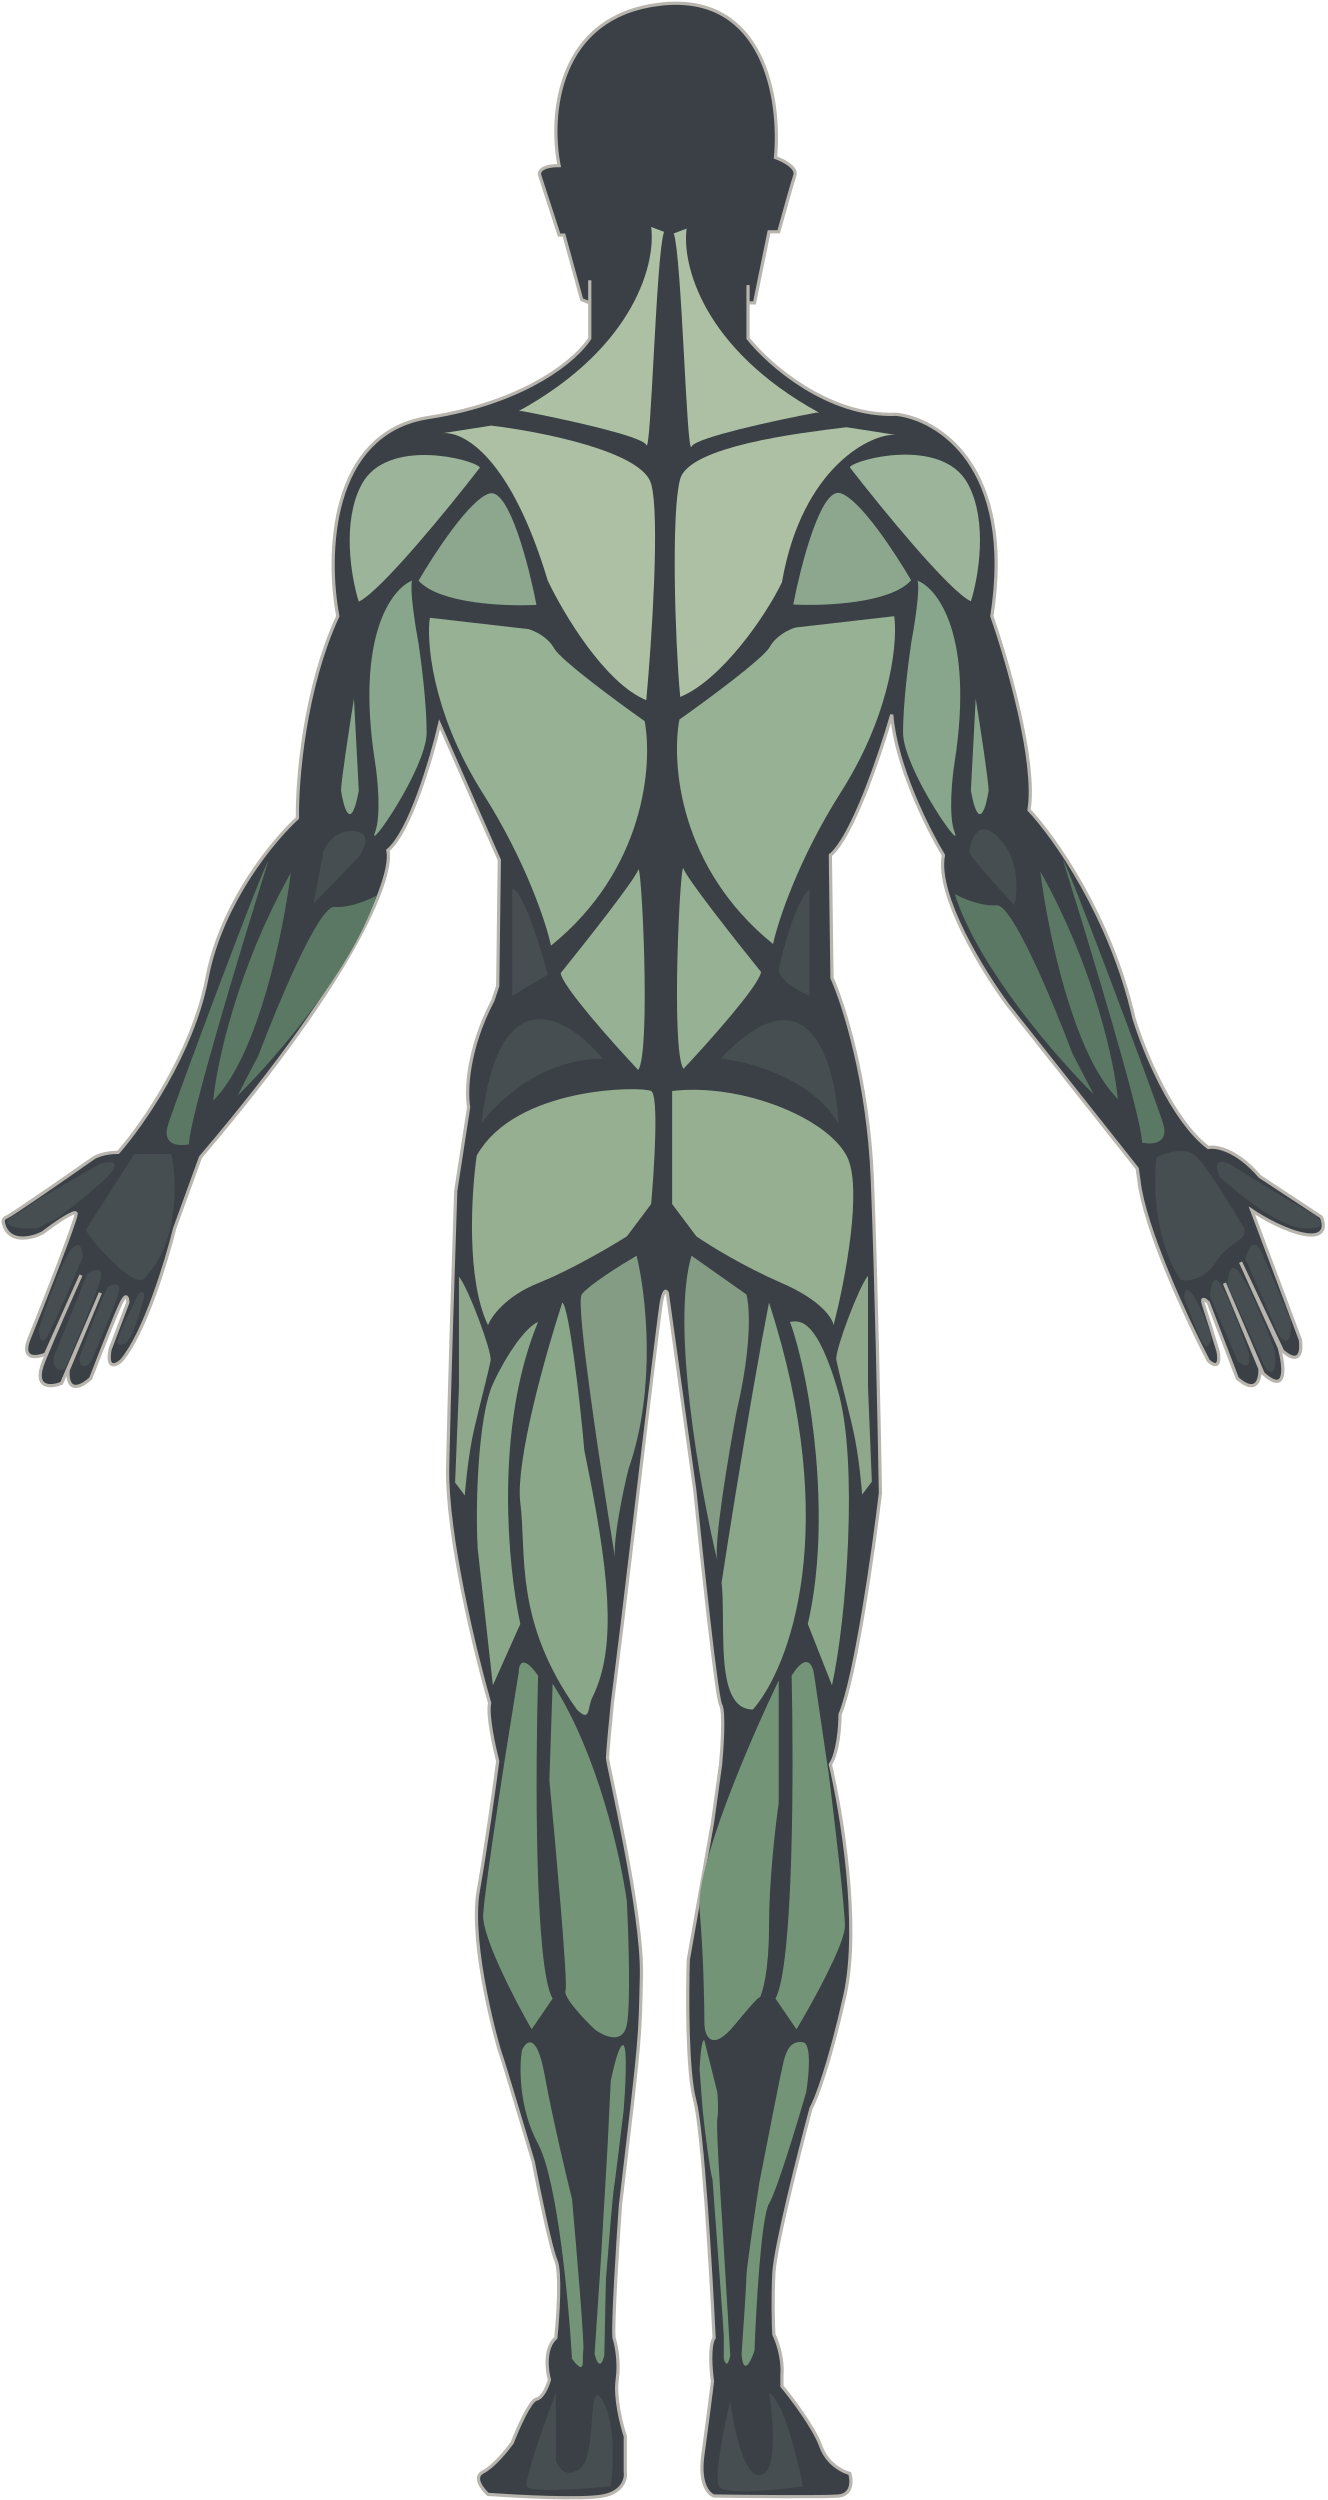
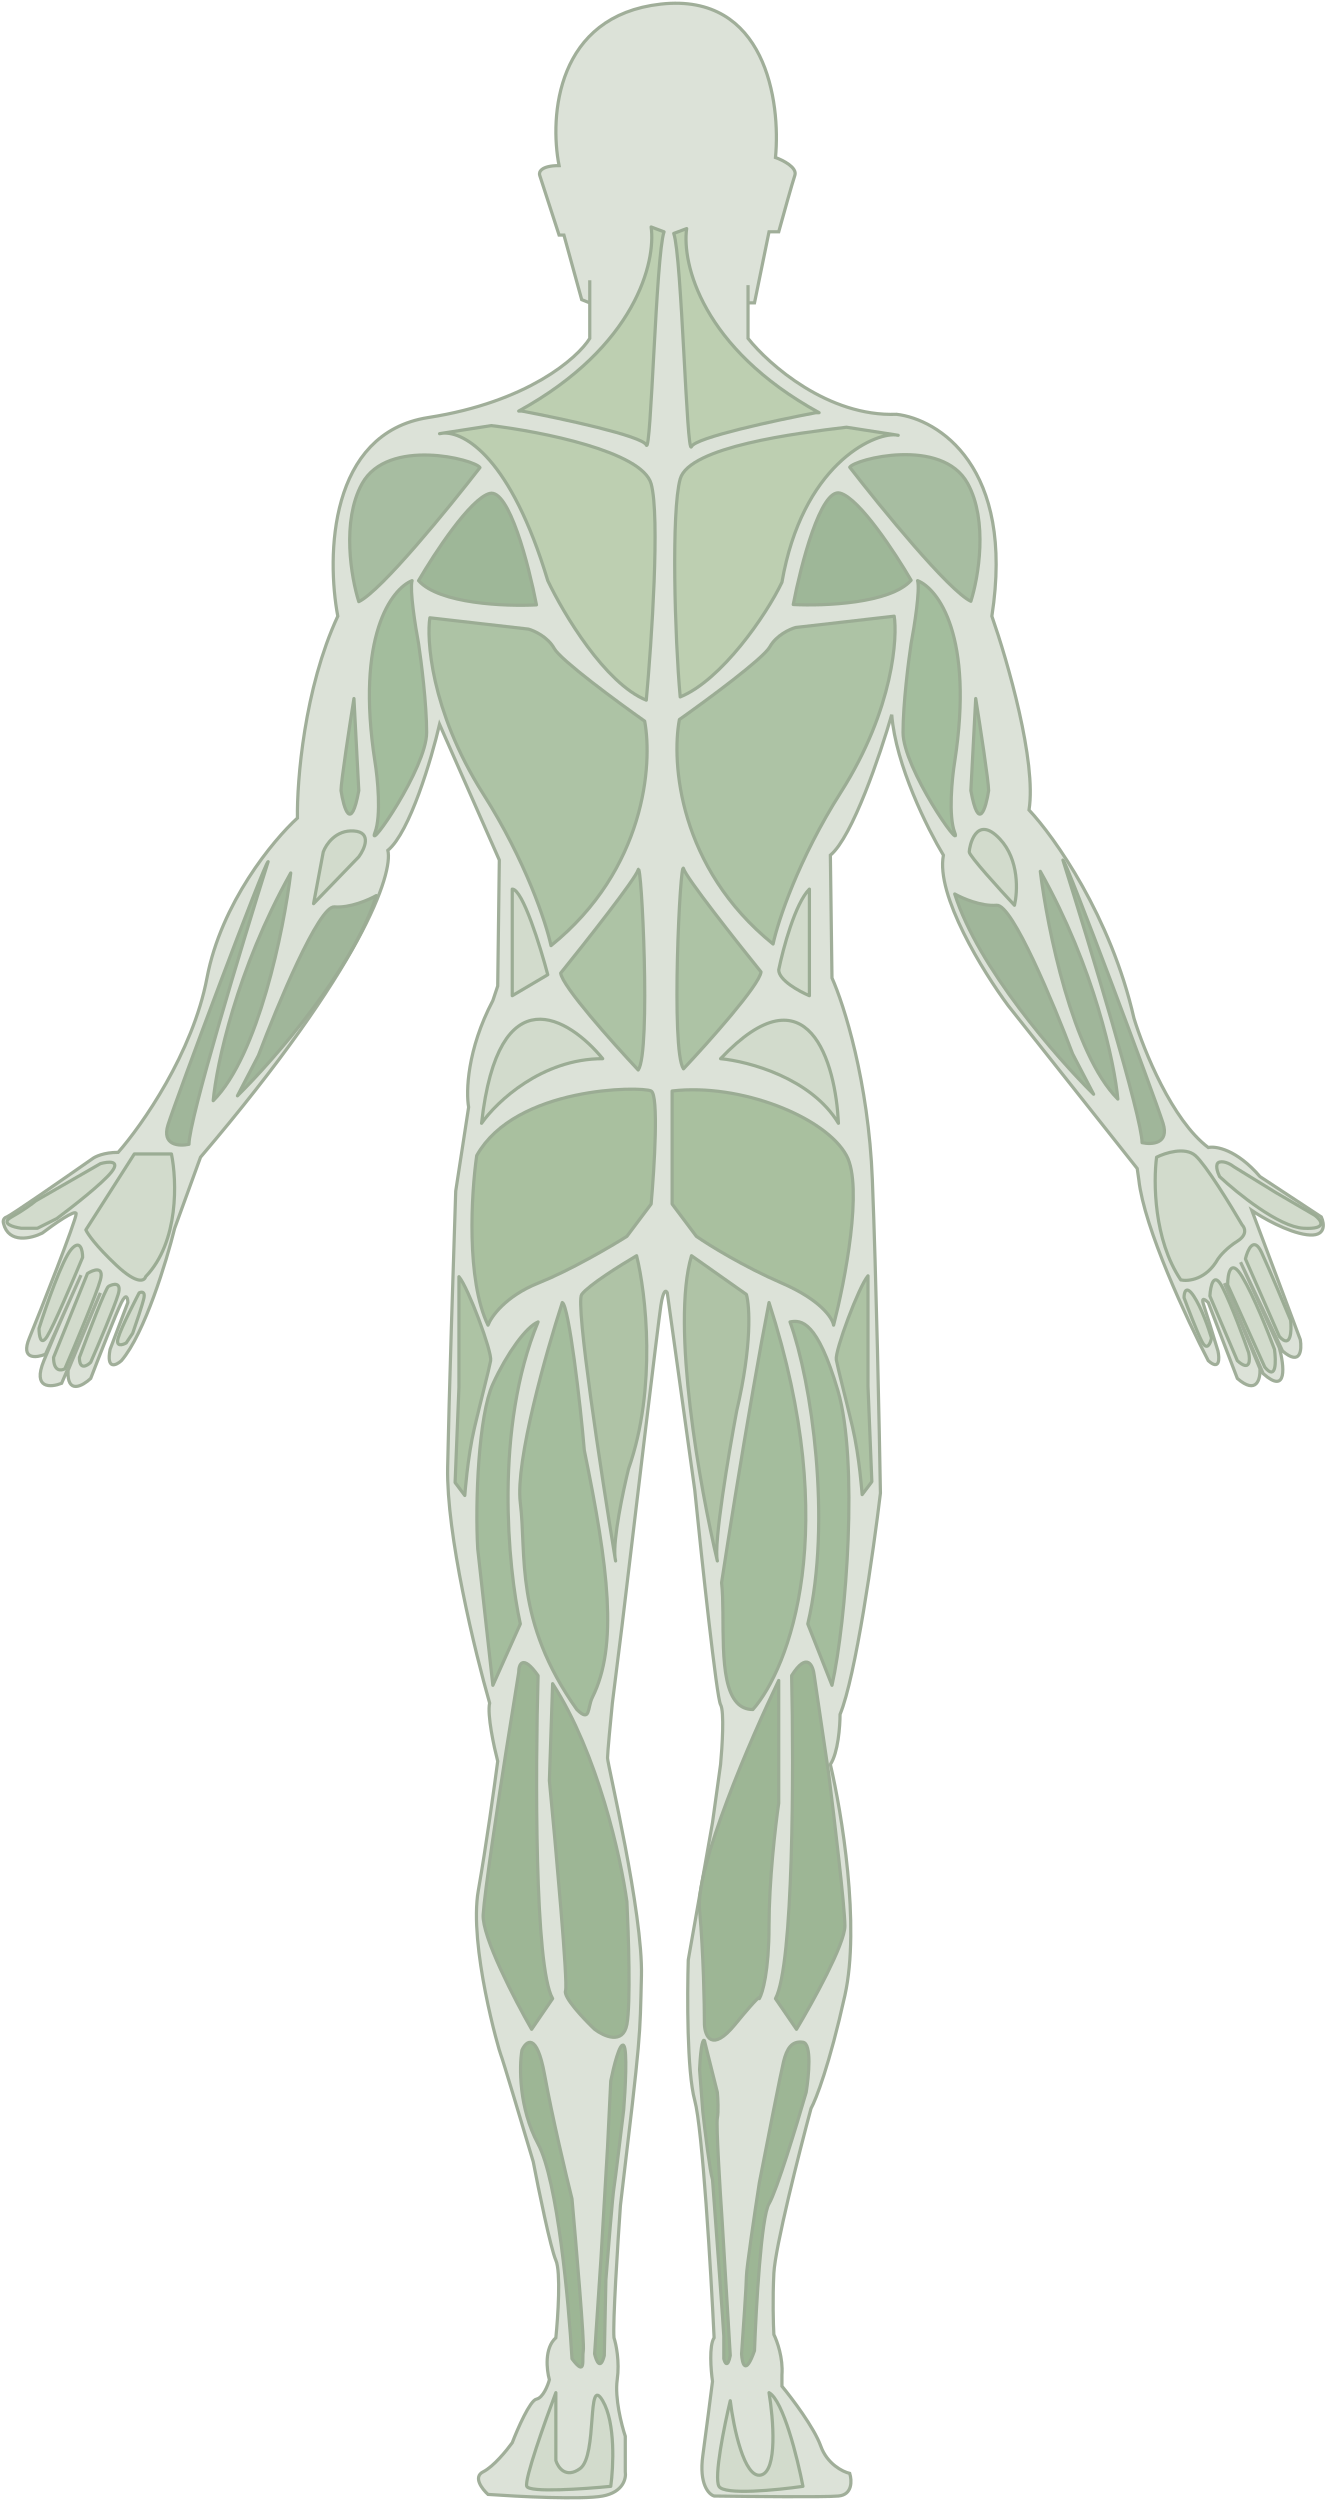
<svg xmlns="http://www.w3.org/2000/svg" viewBox="0 0 411 774" width="411" height="774" fill="none" data-view="back">
-   <path data-muscle="backgroundBack" data-group="silhouette" fill="#3a4045" stroke="#b7b5ad" stroke-width="1" d="M182.59,86.77V93.77M182.59,93.77V104.77C178.75,110.93,163.38,124.47,132.59,129.27C101.79,134.07,101.08,172.27,104.58,190.77C94.18,213.17,91.92,241.77,92.08,253.27C84.58,260.1,68.48,279.57,64.08,302.77C59.68,325.97,43.92,348.43,36.58,356.77C32.18,356.77,29.42,358.1,28.58,358.77C20.25,364.6,3.28,376.37,2.08,376.77C0.88,377.17,0.92,378.27,1.08,378.77C2.68,385.17,9.75,383.43,13.08,381.77C16.58,379.1,23.58,374.17,23.58,375.77C23.58,377.77,12.58,405.77,9.08,414.27C6.28,421.07,11.25,420.43,14.08,419.27L25.08,394.77C22.75,399.93,17.18,412.47,13.58,421.27C9.98,430.07,15.75,429.6,19.08,428.27L31.08,400.27L21.08,424.27C20.68,431.87,25.58,429.1,28.08,426.77C30.58,420.27,35.98,406.47,37.58,403.27C39.18,400.07,39.58,401.93,39.58,403.27L34.08,417.77C32.88,424.17,35.92,422.77,37.58,421.27C44.78,412.87,51.58,390.43,54.08,380.27L62.08,358.27C112.49,299.07,121.75,270.27,120.08,263.27C126.89,257.67,133.59,234.93,136.09,224.27L154.59,266.27L154.09,305.27L152.59,309.77C144.59,324.97,144.25,338.1,145.09,342.77L141.09,368.77C140.42,388.6,138.99,433.47,138.59,454.27C138.18,475.07,147.09,511.6,151.59,527.27C150.79,530.87,152.92,540.77,154.09,545.27C153.09,552.93,150.49,571.67,148.09,585.27C145.09,602.27,154.59,635.27,155.09,636.27C155.49,637.07,161.92,658.6,165.09,669.27C166.75,677.93,170.49,696.17,172.09,699.77C173.68,703.37,172.75,717.27,172.09,723.77C168.49,726.97,169.25,733.77,170.09,736.77C169.59,738.6,168.09,742.37,166.09,742.77C164.09,743.17,160.25,751.93,158.59,756.27C156.92,758.6,152.79,763.67,149.59,765.27C146.38,766.87,149.25,770.6,151.09,772.27C160.25,772.93,180.18,773.97,186.59,772.77C192.99,771.57,193.92,767.27,193.59,765.27V754.27C192.42,750.77,190.29,742.37,191.09,736.77C191.88,731.17,190.75,725.77,190.09,723.77C189.68,719.37,191.25,694.6,192.09,682.77C198.59,628.27,198.09,631.27,198.59,611.77C199.09,592.27,188.09,546.27,188.09,544.27C188.09,542.67,189.09,532.27,189.59,527.27L192.59,503.27C196.25,472.43,203.79,409.47,204.59,404.27C205.38,399.07,206.25,399.43,206.59,400.27L215.09,461.27C217.25,482.6,221.88,525.77,223.09,527.77C224.29,529.77,223.59,540.93,223.09,546.27L220.59,564.27L213.09,606.77C212.75,617.6,212.68,641.47,215.09,650.27C217.49,659.07,220.09,702.93,221.09,723.77C219.49,726.17,220.09,733.77,220.59,737.27C220.09,741.27,218.79,751.47,217.59,760.27C216.38,769.07,219.42,772.27,221.09,772.77C232.09,772.93,255.18,773.17,259.58,772.77C263.98,772.37,263.75,767.93,263.08,765.77C260.92,765.27,256.08,762.87,254.09,757.27C252.09,751.67,245.25,742.6,242.09,738.77V735.27C242.49,730.07,240.59,724.77,239.59,722.77C239.42,719.77,239.18,711.77,239.59,703.77C239.99,695.77,247.42,666.43,251.09,652.77C252.59,650.1,256.79,639.37,261.58,617.77C266.39,596.17,260.58,561.1,257.08,546.27C259.48,542.67,260.08,534.43,260.08,530.77C264.89,519.17,270.42,480.27,272.58,462.27C272.25,442.6,271.29,395.67,270.08,365.27C268.89,334.87,261.25,310.93,257.58,302.77L257.08,264.77C263.89,259.17,272.58,233.43,276.08,221.27C277.29,236.87,287.25,256.77,292.08,264.77C289.68,277.17,304.42,300.93,312.08,311.27L352.08,361.77L352.58,365.27C354.18,380.07,367.58,408.77,374.08,421.27C377.68,424.47,377.58,420.6,377.08,418.27C375.92,414.43,373.39,406.17,372.58,403.77C371.79,401.37,373.25,402.43,374.08,403.27L383.08,426.77C389.08,431.97,390.25,426.93,390.08,423.77L379.08,397.27L391.08,425.27C398.68,432.07,397.58,422.77,396.08,417.27L384.08,390.77L397.08,418.27C402.68,423.07,403.08,417.93,402.58,414.77L387.58,374.77C390.75,376.93,398.58,381.47,404.58,382.27C410.58,383.07,410.08,378.93,409.08,376.77L390.08,364.27C382.89,355.87,376.42,354.77,374.08,355.27C362.89,346.87,354.08,325.1,351.08,315.27C343.89,283.67,326.42,259.1,318.58,250.77C320.98,235.97,311.92,204.6,307.08,190.77C314.29,144.37,290.42,129.77,277.58,128.27C256.39,129.07,238.09,112.93,231.59,104.77V88.27V93.77H233.59L238.09,71.77H241.09C242.42,66.93,245.29,56.67,246.09,54.27C246.88,51.87,242.42,49.6,240.09,48.77C241.75,31.43,236.99,-2.33,204.59,1.27C172.18,4.87,170.09,36.1,173.09,51.27C167.49,51.27,166.75,53.27,167.09,54.27L173.09,72.77H174.59L180.09,92.77L182.59,93.77Z" />
-   <path data-muscle="other" data-group="structure" fill="#474e51" d="M163.09,769.77C162.29,767.77,168.75,749.6,172.09,740.77V761.77C172.75,763.93,175.18,767.47,179.59,764.27C185.09,760.27,181.59,734.77,186.59,743.27C190.59,750.07,189.92,763.77,189.09,769.77C180.75,770.6,163.88,771.77,163.09,769.77Z" />
-   <path data-muscle="other" data-group="structure" fill="#474e51" d="M222.59,769.77C220.99,766.97,224.25,750.93,226.09,743.27C227.09,751.43,230.38,767.47,235.59,766.27C240.79,765.07,239.42,748.77,238.09,740.77C242.49,743.17,246.92,761.1,248.59,769.77C240.59,770.93,224.18,772.57,222.59,769.77Z" />
-   <path data-muscle="calf" data-group="legs" fill="#749477" d="M166.59,663.77C172.59,674.97,176.09,712.77,177.09,730.27C181.59,736.27,180.09,730.27,180.59,727.77C180.99,725.77,178.42,695.6,177.09,680.77C175.25,673.43,170.99,655.47,168.59,642.27C166.18,629.07,162.92,631.77,161.59,634.77C160.75,639.77,160.59,652.57,166.59,663.77Z" />
-   <path data-muscle="calf" data-group="legs" fill="#749477" d="M187.09,729.27C185.88,734.07,184.59,730.93,184.09,728.77L186.09,698.77L188.09,664.77L189.09,644.27C189.92,640.1,191.88,632.07,193.09,633.27C194.29,634.47,193.59,647.1,193.09,653.27C192.25,660.27,190.49,674.87,190.09,677.27C189.68,679.67,188.25,697.27,187.59,705.77L187.09,729.27Z" />
-   <path data-muscle="calf" data-group="legs" fill="#749477" d="M226.09,729.27C225.29,733.27,224.42,731.6,224.09,730.27V723.27C224.09,722.07,221.75,690.43,220.59,674.77C219.79,672.37,218.25,659.77,217.59,653.77L216.59,640.77C216.99,632.37,217.75,631.27,218.09,631.77L222.09,647.77C222.25,649.6,222.49,653.77,222.09,655.77C221.68,657.77,222.92,677.93,223.59,687.77L226.09,729.27Z" />
-   <path data-muscle="calf" data-group="legs" fill="#749477" d="M233.59,727.77C230.79,735.77,229.75,731.77,229.59,728.77C230.09,721.77,231.09,707.17,231.09,704.77C231.09,702.37,233.75,684.43,235.09,675.77C237.25,664.6,241.79,641.47,242.59,638.27C243.59,634.27,245.09,631.77,248.59,632.27C251.38,632.67,250.42,642.77,249.59,647.77C246.75,657.6,240.49,678.27,238.09,682.27C235.68,686.27,234.09,714.27,233.59,727.77Z" />
-   <path data-muscle="calf" data-group="legs" fill="#749477" d="M227.59,626.77C220.38,635.57,218.25,630.43,218.09,626.77C218.09,620.6,217.79,604.87,216.59,591.27C215.38,577.67,232.42,538.27,241.09,520.27V558.27C240.09,565.1,238.09,582.27,238.09,596.27C238.09,610.27,236.09,617.1,235.09,618.77C235.59,617.77,234.79,617.97,227.59,626.77Z" />
-   <path data-muscle="calf" data-group="legs" fill="#749477" d="M240.09,618.77C245.68,608.37,245.75,547.77,245.09,518.77C249.88,511.17,251.75,515.6,252.09,518.77L256.58,549.27C258.25,562.6,261.58,590.67,261.58,596.27C261.58,601.87,251.59,619.93,246.59,628.27L240.09,618.77Z" />
-   <path data-muscle="calf" data-group="legs" fill="#749477" d="M170.09,551.27L171.09,521.27C185.09,542.87,192.25,575.27,194.09,588.77C194.59,598.77,195.29,620.37,194.09,626.77C192.88,633.17,186.92,630.43,184.09,628.27C180.75,625.1,174.29,618.27,175.09,616.27C175.88,614.27,172.09,572.1,170.09,551.27Z" />
-   <path data-muscle="calf" data-group="legs" fill="#749477" d="M166.59,518.77C161.79,511.97,160.59,515.27,160.59,517.77L156.59,542.77C154.42,556.6,149.99,585.97,149.59,592.77C149.18,599.57,159.42,619.27,164.59,628.27L171.09,618.77C165.49,609.17,165.75,548.1,166.59,518.77Z" />
-   <path data-muscle="hamstrings" data-group="legs" fill="#8aa889" d="M161.09,502.77L152.59,521.77L147.9,479.5C147.06,465,148.18,438.1,152.59,428.5C156.99,418.9,162.92,410.77,166.59,409.27C152.99,442.07,157.25,485.27,161.09,502.77Z" />
-   <path data-muscle="hamstrings" data-group="legs" fill="#8aa889" d="M183.4,525.5C181.8,528.7,182.9,533.5,178.59,529.27C159.09,501.77,163.09,481.27,161.09,465.27C159.49,452.47,169.09,418.6,174.09,403.27C176.09,404.07,179.73,434.83,180.9,449C188.4,485.5,191.4,509.5,183.4,525.5Z" />
-   <path data-muscle="hamstrings" data-group="legs" fill="#8aa889" d="M227.63,463.17C231.29,440.68,235.39,416.88,238.09,403.27C260.89,473.67,244.25,516.6,233.09,529.27C231.02,529.27,229.41,528.5,228.17,527.17C222.1,520.67,224.64,500.6,223.4,490C224.64,481.86,226.1,472.63,227.63,463.17Z" />
-   <path data-muscle="hamstrings" data-group="legs" fill="#8aa889" d="M250.09,502.77C257.58,471,251.25,427.6,244.59,409.27C248.09,408.6,253,408.9,259.4,430.5C265.8,452.1,262.08,501.6,257.58,521.77L250.09,502.77Z" />
-   <path data-muscle="adductors" data-group="legs" fill="#839c83" d="M190.4,482.17C190.46,482.54,190.52,482.91,190.59,483.27C190.51,482.95,190.45,482.58,190.4,482.17C186.03,455.48,178.11,403.53,180.09,400.77C182.09,397.97,192.25,391.6,197.09,388.77C199.94,400.27,203.45,429.57,194.59,454.77C192.87,461.77,189.82,476.36,190.4,482.17Z" />
-   <path data-muscle="adductors" data-group="legs" fill="#839c83" d="M231.09,400.77L214.09,388.77C207.68,410.37,216.75,460.77,222.09,483.27C220.88,478.07,225.59,450.1,228.09,436.77C232.88,416.37,232.09,404.27,231.09,400.77Z" />
-   <path data-muscle="abductors" data-group="legs" fill="#8fa88c" d="M142.09,395.27C144.88,398.47,152.4,418.53,151.9,421.27C151.4,424,148.82,433.86,146.9,442C144.73,451.18,143.9,463,143.9,463L140.9,459L142.09,429.5V395.27Z" />
-   <path data-muscle="abductors" data-group="legs" fill="#8fa88c" d="M268.73,395C265.93,398.2,258.42,418.27,258.92,421C259.42,423.73,262,433.6,263.92,441.73C266.09,450.92,266.92,462.73,266.92,462.73L269.92,458.73L268.73,429.23V395Z" />
-   <path data-muscle="gluteal" data-group="legs" fill="#96af91" d="M151.09,410.27C144.29,396.27,145.92,369.43,147.59,357.77C159.59,336.27,198.59,336.27,201.59,337.77C203.99,338.97,202.59,361.6,201.59,372.77L194.09,382.77C189.09,385.93,176.59,393.27,166.59,397.27C156.59,401.27,152.09,407.6,151.09,410.27Z" />
-   <path data-muscle="gluteal" data-group="legs" fill="#96af91" d="M208.09,372.77V337.77C229.09,335.27,255.59,345.77,262.08,357.77C267.29,367.37,261.58,396.77,258.08,410.27C257.75,408.1,254.09,402.47,242.09,397.27C230.09,392.07,219.42,385.43,215.59,382.77L208.09,372.77Z" />
-   <path data-muscle="rhomboids" data-group="back" fill="#96b194" d="M235.61,300.91C235.21,304.91,219.44,322.58,211.61,330.91C207.61,325.41,210.61,265.41,211.61,268.91C212.41,271.71,227.94,291.41,235.61,300.91Z" />
-   <path data-muscle="rhomboids" data-group="back" fill="#96b194" d="M173.59,301.27C173.99,305.27,189.75,322.93,197.59,331.27C201.59,325.77,198.59,265.77,197.59,269.27C196.79,272.07,181.25,291.77,173.59,301.27Z" />
-   <path data-muscle="latissimus" data-group="back" fill="#96b194" d="M149.59,245.77C162.79,266.57,169.09,285.77,170.59,292.77C199.79,269.17,202.09,236.6,199.59,223.27C191.09,217.27,173.59,204.37,171.59,200.77C169.59,197.17,165.42,195.27,163.59,194.77L133.09,191.27C132.09,197.27,133.09,219.77,149.59,245.77Z" />
-   <path data-muscle="latissimus" data-group="back" fill="#96b194" d="M260.34,245.27C247.14,266.07,240.84,285.27,239.34,292.27C210.14,268.67,207.84,236.1,210.34,222.77C218.84,216.77,236.34,203.87,238.34,200.27C240.34,196.67,244.51,194.77,246.34,194.27L276.84,190.77C277.84,196.77,276.84,219.27,260.34,245.27Z" />
-   <path data-muscle="trapezius" data-group="back" fill="#adc0a4" d="M136.09,134.27C136.4,134.19,136.75,134.13,137.12,134.1L152.09,131.77C167.42,133.6,198.79,139.77,201.59,149.77C204.38,159.77,201.75,198.6,200.09,216.77C187.29,211.57,174.42,189.93,169.59,179.77C158.21,141.85,143.84,133.58,137.12,134.1L136.09,134.27Z" />
-   <path data-muscle="trapezius" data-group="back" fill="#adc0a4" d="M200.09,137.77C198.88,134.97,173.92,129.6,161.59,127.27H160.59C196.99,107.27,203.09,80.93,201.59,70.27L205.59,71.77C203.09,78.77,201.59,141.27,200.09,137.77Z" />
-   <path data-muscle="trapezius" data-group="back" fill="#adc0a4" d="M278.08,134.77C277.85,134.71,277.58,134.67,277.29,134.64L262.08,132.27C246.75,134.1,213.38,138.27,210.59,148.27C207.79,158.27,208.92,197.6,210.59,215.77C223.38,210.57,237.25,190.43,242.09,180.27C248.33,144.22,270.13,134.05,277.29,134.64L278.08,134.77Z" />
-   <path data-muscle="trapezius" data-group="back" fill="#adc0a4" d="M214.09,138.27C215.29,135.47,240.25,130.1,252.59,127.77H253.59C217.18,107.77,211.09,81.43,212.59,70.77L208.59,72.27C211.09,79.27,212.59,141.77,214.09,138.27Z" />
-   <path data-muscle="posteriorDeltoid" data-group="shoulders" fill="#9bb49a" d="M111.08,186.27C117.89,183.07,138.92,157.27,148.59,144.77C147.09,142.27,120.08,135.27,112.08,149.77C105.68,161.37,108.75,178.93,111.08,186.27Z" />
-   <path data-muscle="posteriorDeltoid" data-group="shoulders" fill="#9bb49a" d="M300.58,186.16C293.79,182.96,272.75,157.16,263.08,144.66C264.58,142.16,291.58,135.16,299.58,149.66C305.98,161.26,302.92,178.83,300.58,186.16Z" />
-   <path data-muscle="teresMajor" data-group="back" fill="#8ca78d" d="M151.59,152.77C145.59,154.37,134.42,171.43,129.59,179.77C135.99,186.97,156.59,187.77,166.09,187.27C163.75,175.1,157.59,151.17,151.59,152.77Z" />
-   <path data-muscle="teresMajor" data-group="back" fill="#8ca78d" d="M260.08,152.66C266.08,154.26,277.25,171.33,282.08,179.66C275.68,186.86,255.09,187.66,245.59,187.16C247.92,175,254.09,151.06,260.08,152.66Z" />
-   <path data-muscle="triceps" data-group="arms" fill="#88a68b" d="M116.08,235.77C110.08,196.97,121.25,182.27,127.58,179.77C126.79,182.57,128.59,193.93,129.59,199.27C130.42,204.77,132.09,217.97,132.09,226.77C132.09,237.77,113.58,264.27,116.08,257.77C118.08,252.57,116.92,240.93,116.08,235.77Z" />
-   <path data-muscle="triceps" data-group="arms" fill="#88a68b" d="M105.58,244.77C105.58,241.97,108.25,224.6,109.58,216.27L111.08,244.77C108.68,257.97,106.42,250.27,105.58,244.77Z" />
-   <path data-muscle="triceps" data-group="arms" fill="#88a68b" d="M295.58,235.77C301.58,196.97,290.42,182.27,284.08,179.77C284.89,182.57,283.08,193.93,282.08,199.27C281.25,204.77,279.58,217.97,279.58,226.77C279.58,237.77,298.08,264.27,295.58,257.77C293.58,252.57,294.75,240.93,295.58,235.77Z" />
-   <path data-muscle="triceps" data-group="arms" fill="#88a68b" d="M306.08,244.77C306.08,241.97,303.42,224.6,302.08,216.27L300.58,244.77C302.98,257.97,305.25,250.27,306.08,244.77Z" />
-   <path data-muscle="forearm" data-group="arms" fill="#5b7864" d="M308.58,280.27C303.79,280.67,297.92,278.1,295.58,276.77C302.79,299.57,327.25,327.6,338.58,338.77L332.08,326.27C326.25,310.77,313.39,279.87,308.58,280.27Z" />
-   <path data-muscle="forearm" data-group="arms" fill="#5b7864" d="M322.08,269.77C324.25,287.43,332.08,326.27,346.08,340.27C345.08,329.27,338.89,299.77,322.08,269.77Z" />
-   <path data-muscle="forearm" data-group="arms" fill="#5b7864" d="M353.58,353.77C353.58,346.17,337.25,292.27,329.08,266.27C330.08,266.27,357.58,339.77,360.08,347.77C362.08,354.17,356.58,354.43,353.58,353.77Z" />
-   <path data-muscle="forearm" data-group="arms" fill="#5b7864" d="M103.51,280.77C108.31,281.17,114.18,278.6,116.51,277.27C109.31,300.07,84.85,328.1,73.51,339.27L80.01,326.77C85.85,311.27,98.71,280.37,103.51,280.77Z" />
-   <path data-muscle="forearm" data-group="arms" fill="#5b7864" d="M90.01,270.27C87.85,287.93,80.01,326.77,66.01,340.77C67.01,329.77,73.21,300.27,90.01,270.27Z" />
-   <path data-muscle="forearm" data-group="arms" fill="#5b7864" d="M58.51,354.27C58.51,346.67,74.85,292.77,83.01,266.77C82.01,266.77,54.51,340.27,52.01,348.27C50.01,354.67,55.51,354.93,58.51,354.27Z" />
-   <path data-muscle="other" data-group="structure" fill="#474e51" d="M149.09,347.77C153.75,341.1,167.79,327.77,186.59,327.77C176.25,315.1,154.29,301.37,149.09,347.77Z" />
-   <path data-muscle="other" data-group="structure" fill="#474e51" d="M158.59,308.27V275.27C161.79,275.27,167.25,292.93,169.59,301.77L158.59,308.27Z" />
-   <path data-muscle="other" data-group="structure" fill="#474e51" d="M250.59,275.27C246.18,279.67,242.42,293.77,241.09,300.27C241.09,303.47,247.42,306.93,250.59,308.27V275.27Z" />
-   <path data-muscle="other" data-group="structure" fill="#474e51" d="M223.09,327.77C231.75,328.6,251.18,333.77,259.58,347.77C258.75,329.1,250.29,298.97,223.09,327.77Z" />
-   <path data-muscle="other" data-group="structure" fill="#474e51" d="M300.08,263.77C300.08,264.97,309.42,275.27,314.08,280.27C315.08,276.1,315.58,266.17,309.58,259.77C302.08,251.77,300.08,262.27,300.08,263.77Z" />
-   <path data-muscle="other" data-group="structure" fill="#474e51" d="M111.08,265.27L97.08,279.77L100.08,263.77C100.92,261.43,103.99,256.87,109.58,257.27C115.18,257.67,112.92,262.77,111.08,265.27Z" />
-   <path data-muscle="other" data-group="structure" fill="#474e51" d="M41.58,357.27L26.58,380.77C27.08,381.93,29.68,385.77,36.08,391.77C42.48,397.77,44.75,396.6,45.08,395.27C55.48,384.47,54.75,365.43,53.08,357.27H41.58Z" />
-   <path data-muscle="other" data-group="structure" fill="#474e51" d="M44.58,401.77C44.98,399.77,43.75,399.93,43.08,400.27C42.58,401.27,37.58,410.77,36.58,414.27C35.78,417.07,37.92,416.43,39.08,415.77L41.08,412.77C42.08,409.93,44.18,403.77,44.58,401.77Z" />
-   <path data-muscle="other" data-group="structure" fill="#474e51" d="M36.58,400.77C37.78,396.77,35.08,397.43,33.58,398.27C32.78,398.62,27.25,413.08,24.58,420.27C24.58,424.27,26.92,422.93,28.08,421.77C30.42,416.43,35.38,404.77,36.58,400.77Z" />
-   <path data-muscle="other" data-group="structure" fill="#474e51" d="M27.08,394.27L16.58,420.27C16.58,424.67,18.92,424.43,20.08,423.77C23.25,416.43,29.88,400.67,31.08,396.27C32.28,391.87,28.92,393.1,27.08,394.27Z" />
-   <path data-muscle="other" data-group="structure" fill="#474e51" d="M14.58,413.77C12.58,416.97,12.08,413.43,12.08,411.27C14.25,404.43,19.28,389.97,22.08,386.77C24.88,383.57,25.58,387.1,25.58,389.27C22.75,396.1,16.58,410.57,14.58,413.77Z" />
-   <path data-muscle="other" data-group="structure" fill="#474e51" d="M31.08,360.27L11.08,371.77C10.08,372.6,7.18,374.77,3.58,376.77C-0.02,378.77,4.08,379.93,6.58,380.27H11.58L17.58,377.27C22.08,373.93,31.78,366.37,34.58,362.77C37.38,359.17,33.42,359.6,31.08,360.27Z" />
-   <path data-muscle="other" data-group="structure" fill="#474e51" d="M365.58,396.27C357.18,383.87,357.08,365.77,358.08,358.27C360.75,356.93,366.89,354.97,370.08,357.77C373.29,360.57,381.08,373.27,384.58,379.27C385.42,380.1,386.29,382.27,383.08,384.27C379.89,386.27,377.75,388.77,377.08,389.77C373.48,396.17,367.92,396.77,365.58,396.27Z" />
-   <path data-muscle="other" data-group="structure" fill="#474e51" d="M369.58,401.27C367.18,397.67,366.58,400.1,366.58,401.77C367.75,404.93,370.48,412.07,372.08,415.27C373.68,418.47,374.75,415.93,375.08,414.27C374.25,411.43,371.98,404.87,369.58,401.27Z" />
-   <path data-muscle="other" data-group="structure" fill="#474e51" d="M378.58,398.77C375.79,393.17,374.75,398.1,374.58,401.27L383.08,421.27C387.08,424.87,387.08,421.1,386.58,418.77C385.08,414.43,381.39,404.37,378.58,398.77Z" />
-   <path data-muscle="other" data-group="structure" fill="#474e51" d="M384.58,395.27C380.98,389.27,380.08,394.43,380.08,397.77L391.58,423.27C395.18,427.67,395.08,421.43,394.58,417.77C392.75,412.77,388.18,401.27,384.58,395.27Z" />
-   <path data-muscle="other" data-group="structure" fill="#474e51" d="M390.58,387.77C388.18,382.57,386.25,386.93,385.58,389.77L396.08,413.77C399.68,417.77,399.92,412.1,399.58,408.77C397.58,403.93,392.98,392.97,390.58,387.77Z" />
-   <path data-muscle="other" data-group="structure" fill="#474e51" d="M403.58,380.27C395.98,379.87,383.08,369.43,377.58,364.27C376.92,362.93,375.98,360.17,377.58,359.77C379.18,359.37,381.25,360.6,382.08,361.27L395.08,369.27L407.08,376.27C409.08,377.77,411.18,380.67,403.58,380.27Z" />
+   <path data-muscle="backgroundBack" data-group="silhouette" fill="#dce2d8" stroke="#a0ae99" stroke-width="1" d="M182.59,86.77V93.77M182.59,93.77V104.77C178.75,110.93,163.38,124.47,132.59,129.27C101.79,134.07,101.08,172.27,104.58,190.77C94.18,213.17,91.92,241.77,92.08,253.27C84.58,260.1,68.48,279.57,64.08,302.77C59.68,325.97,43.92,348.43,36.58,356.77C32.18,356.77,29.42,358.1,28.58,358.77C20.25,364.6,3.28,376.37,2.08,376.77C0.88,377.17,0.92,378.27,1.08,378.77C2.68,385.17,9.75,383.43,13.08,381.77C16.58,379.1,23.58,374.17,23.58,375.77C23.58,377.77,12.58,405.77,9.08,414.27C6.28,421.07,11.25,420.43,14.08,419.27L25.08,394.77C22.75,399.93,17.18,412.47,13.58,421.27C9.98,430.07,15.75,429.6,19.08,428.27L31.08,400.27L21.08,424.27C20.68,431.87,25.58,429.1,28.08,426.77C30.58,420.27,35.98,406.47,37.58,403.27C39.18,400.07,39.58,401.93,39.58,403.27L34.08,417.77C32.88,424.17,35.92,422.77,37.58,421.27C44.78,412.87,51.58,390.43,54.08,380.27L62.08,358.27C112.49,299.07,121.75,270.27,120.08,263.27C126.89,257.67,133.59,234.93,136.09,224.27L154.59,266.27L154.09,305.27L152.59,309.77C144.59,324.97,144.25,338.1,145.09,342.77L141.09,368.77C140.42,388.6,138.99,433.47,138.59,454.27C138.18,475.07,147.09,511.6,151.59,527.27C150.79,530.87,152.92,540.77,154.09,545.27C153.09,552.93,150.49,571.67,148.09,585.27C145.09,602.27,154.59,635.27,155.09,636.27C155.49,637.07,161.92,658.6,165.09,669.27C166.75,677.93,170.49,696.17,172.09,699.77C173.68,703.37,172.75,717.27,172.09,723.77C168.49,726.97,169.25,733.77,170.09,736.77C169.59,738.6,168.09,742.37,166.09,742.77C164.09,743.17,160.25,751.93,158.59,756.27C156.92,758.6,152.79,763.67,149.59,765.27C146.38,766.87,149.25,770.6,151.09,772.27C160.25,772.93,180.18,773.97,186.59,772.77C192.99,771.57,193.92,767.27,193.59,765.27V754.27C192.42,750.77,190.29,742.37,191.09,736.77C191.88,731.17,190.75,725.77,190.09,723.77C189.68,719.37,191.25,694.6,192.09,682.77C198.59,628.27,198.09,631.27,198.59,611.77C199.09,592.27,188.09,546.27,188.09,544.27C188.09,542.67,189.09,532.27,189.59,527.27L192.59,503.27C196.25,472.43,203.79,409.47,204.59,404.27C205.38,399.07,206.25,399.43,206.59,400.27L215.09,461.27C217.25,482.6,221.88,525.77,223.09,527.77C224.29,529.77,223.59,540.93,223.09,546.27L220.59,564.27L213.09,606.77C212.75,617.6,212.68,641.47,215.09,650.27C217.49,659.07,220.09,702.93,221.09,723.77C219.49,726.17,220.09,733.77,220.59,737.27C220.09,741.27,218.79,751.47,217.59,760.27C216.38,769.07,219.42,772.27,221.09,772.77C232.09,772.93,255.18,773.17,259.58,772.77C263.98,772.37,263.75,767.93,263.08,765.77C260.92,765.27,256.08,762.87,254.09,757.27C252.09,751.67,245.25,742.6,242.09,738.77V735.27C242.49,730.07,240.59,724.77,239.59,722.77C239.42,719.77,239.18,711.77,239.59,703.77C239.99,695.77,247.42,666.43,251.09,652.77C252.59,650.1,256.79,639.37,261.58,617.77C266.39,596.17,260.58,561.1,257.08,546.27C259.48,542.67,260.08,534.43,260.08,530.77C264.89,519.17,270.42,480.27,272.58,462.27C272.25,442.6,271.29,395.67,270.08,365.27C268.89,334.87,261.25,310.93,257.58,302.77L257.08,264.77C263.89,259.17,272.58,233.43,276.08,221.27C277.29,236.87,287.25,256.77,292.08,264.77C289.68,277.17,304.42,300.93,312.08,311.27L352.08,361.77L352.58,365.27C354.18,380.07,367.58,408.77,374.08,421.27C377.68,424.47,377.58,420.6,377.08,418.27C375.92,414.43,373.39,406.17,372.58,403.77C371.79,401.37,373.25,402.43,374.08,403.27L383.08,426.77C389.08,431.97,390.25,426.93,390.08,423.77L379.08,397.27L391.08,425.27C398.68,432.07,397.58,422.77,396.08,417.27L384.08,390.77L397.08,418.27C402.68,423.07,403.08,417.93,402.58,414.77L387.58,374.77C390.75,376.93,398.58,381.47,404.58,382.27C410.58,383.07,410.08,378.93,409.08,376.77L390.08,364.27C382.89,355.87,376.42,354.77,374.08,355.27C362.89,346.87,354.08,325.1,351.08,315.27C343.89,283.67,326.42,259.1,318.58,250.77C320.98,235.97,311.92,204.6,307.08,190.77C314.29,144.37,290.42,129.77,277.58,128.27C256.39,129.07,238.09,112.93,231.59,104.77V88.27V93.77H233.59L238.09,71.77H241.09C242.42,66.93,245.29,56.67,246.09,54.27C246.88,51.87,242.42,49.6,240.09,48.77C241.75,31.43,236.99,-2.33,204.59,1.27C172.18,4.87,170.09,36.1,173.09,51.27C167.49,51.27,166.75,53.27,167.09,54.27L173.09,72.77H174.59L180.09,92.77L182.59,93.77Z" />
+   <path data-muscle="other" data-group="structure" fill="#d2dbcc" stroke="#9bac94" stroke-width="1" stroke-linejoin="round" d="M163.09,769.77C162.29,767.77,168.75,749.6,172.09,740.77V761.77C172.75,763.93,175.18,767.47,179.59,764.27C185.09,760.27,181.59,734.77,186.59,743.27C190.59,750.07,189.92,763.77,189.09,769.77C180.75,770.6,163.88,771.77,163.09,769.77Z" />
+   <path data-muscle="other" data-group="structure" fill="#d2dbcc" stroke="#9bac94" stroke-width="1" stroke-linejoin="round" d="M222.59,769.77C220.99,766.97,224.25,750.93,226.09,743.27C227.09,751.43,230.38,767.47,235.59,766.27C240.79,765.07,239.42,748.77,238.09,740.77C242.49,743.17,246.92,761.1,248.59,769.77C240.59,770.93,224.18,772.57,222.59,769.77Z" />
+   <path data-muscle="calf" data-group="legs" fill="#9db695" stroke="#9bac94" stroke-width="1" stroke-linejoin="round" d="M166.59,663.77C172.59,674.97,176.09,712.77,177.09,730.27C181.59,736.27,180.09,730.27,180.59,727.77C180.99,725.77,178.42,695.6,177.09,680.77C175.25,673.43,170.99,655.47,168.59,642.27C166.18,629.07,162.92,631.77,161.59,634.77C160.75,639.77,160.59,652.57,166.59,663.77Z" />
+   <path data-muscle="calf" data-group="legs" fill="#9db695" stroke="#9bac94" stroke-width="1" stroke-linejoin="round" d="M187.09,729.27C185.88,734.07,184.59,730.93,184.09,728.77L186.09,698.77L188.09,664.77L189.09,644.27C189.92,640.1,191.88,632.07,193.09,633.27C194.29,634.47,193.59,647.1,193.09,653.27C192.25,660.27,190.49,674.87,190.09,677.27C189.68,679.67,188.25,697.27,187.59,705.77L187.09,729.27Z" />
+   <path data-muscle="calf" data-group="legs" fill="#9db695" stroke="#9bac94" stroke-width="1" stroke-linejoin="round" d="M226.09,729.27C225.29,733.27,224.42,731.6,224.09,730.27V723.27C224.09,722.07,221.75,690.43,220.59,674.77C219.79,672.37,218.25,659.77,217.59,653.77L216.59,640.77C216.99,632.37,217.75,631.27,218.09,631.77L222.09,647.77C222.25,649.6,222.49,653.77,222.09,655.77C221.68,657.77,222.92,677.93,223.59,687.77L226.09,729.27Z" />
+   <path data-muscle="calf" data-group="legs" fill="#9db695" stroke="#9bac94" stroke-width="1" stroke-linejoin="round" d="M233.59,727.77C230.79,735.77,229.75,731.77,229.59,728.77C230.09,721.77,231.09,707.17,231.09,704.77C231.09,702.37,233.75,684.43,235.09,675.77C237.25,664.6,241.79,641.47,242.59,638.27C243.59,634.27,245.09,631.77,248.59,632.27C251.38,632.67,250.42,642.77,249.59,647.77C246.75,657.6,240.49,678.27,238.09,682.27C235.68,686.27,234.09,714.27,233.59,727.77Z" />
+   <path data-muscle="calf" data-group="legs" fill="#9db695" stroke="#9bac94" stroke-width="1" stroke-linejoin="round" d="M227.59,626.77C220.38,635.57,218.25,630.43,218.09,626.77C218.09,620.6,217.79,604.87,216.59,591.27C215.38,577.67,232.42,538.27,241.09,520.27V558.27C240.09,565.1,238.09,582.27,238.09,596.27C238.09,610.27,236.09,617.1,235.09,618.77C235.59,617.77,234.79,617.97,227.59,626.77Z" />
+   <path data-muscle="calf" data-group="legs" fill="#9db695" stroke="#9bac94" stroke-width="1" stroke-linejoin="round" d="M240.09,618.77C245.68,608.37,245.75,547.77,245.09,518.77C249.88,511.17,251.75,515.6,252.09,518.77L256.58,549.27C258.25,562.6,261.58,590.67,261.58,596.27C261.58,601.87,251.59,619.93,246.59,628.27L240.09,618.77Z" />
+   <path data-muscle="calf" data-group="legs" fill="#9db695" stroke="#9bac94" stroke-width="1" stroke-linejoin="round" d="M170.09,551.27L171.09,521.27C185.09,542.87,192.25,575.27,194.09,588.77C194.59,598.77,195.29,620.37,194.09,626.77C192.88,633.17,186.92,630.43,184.09,628.27C180.75,625.1,174.29,618.27,175.09,616.27C175.88,614.27,172.09,572.1,170.09,551.27Z" />
+   <path data-muscle="calf" data-group="legs" fill="#9db695" stroke="#9bac94" stroke-width="1" stroke-linejoin="round" d="M166.59,518.77C161.79,511.97,160.59,515.27,160.59,517.77L156.59,542.77C154.42,556.6,149.99,585.97,149.59,592.77C149.18,599.57,159.42,619.27,164.59,628.27L171.09,618.77C165.49,609.17,165.75,548.1,166.59,518.77Z" />
+   <path data-muscle="hamstrings" data-group="legs" fill="#a4bd9d" stroke="#9bac94" stroke-width="1" stroke-linejoin="round" d="M161.09,502.77L152.59,521.77L147.9,479.5C147.06,465,148.18,438.1,152.59,428.5C156.99,418.9,162.92,410.77,166.59,409.27C152.99,442.07,157.25,485.27,161.09,502.77Z" />
+   <path data-muscle="hamstrings" data-group="legs" fill="#a4bd9d" stroke="#9bac94" stroke-width="1" stroke-linejoin="round" d="M183.4,525.5C181.8,528.7,182.9,533.5,178.59,529.27C159.09,501.77,163.09,481.27,161.09,465.27C159.49,452.47,169.09,418.6,174.09,403.27C176.09,404.07,179.73,434.83,180.9,449C188.4,485.5,191.4,509.5,183.4,525.5Z" />
+   <path data-muscle="hamstrings" data-group="legs" fill="#a4bd9d" stroke="#9bac94" stroke-width="1" stroke-linejoin="round" d="M227.63,463.17C231.29,440.68,235.39,416.88,238.09,403.27C260.89,473.67,244.25,516.6,233.09,529.27C231.02,529.27,229.41,528.5,228.17,527.17C222.1,520.67,224.64,500.6,223.4,490C224.64,481.86,226.1,472.63,227.63,463.17Z" />
+   <path data-muscle="hamstrings" data-group="legs" fill="#a4bd9d" stroke="#9bac94" stroke-width="1" stroke-linejoin="round" d="M250.09,502.77C257.58,471,251.25,427.6,244.59,409.27C248.09,408.6,253,408.9,259.4,430.5C265.8,452.1,262.08,501.6,257.58,521.77L250.09,502.77Z" />
+   <path data-muscle="adductors" data-group="legs" fill="#afc3a6" stroke="#9bac94" stroke-width="1" stroke-linejoin="round" d="M190.4,482.17C190.46,482.54,190.52,482.91,190.59,483.27C190.51,482.95,190.45,482.58,190.4,482.17C186.03,455.48,178.11,403.53,180.09,400.77C182.09,397.97,192.25,391.6,197.09,388.77C199.94,400.27,203.45,429.57,194.59,454.77C192.87,461.77,189.82,476.36,190.4,482.17Z" />
+   <path data-muscle="adductors" data-group="legs" fill="#afc3a6" stroke="#9bac94" stroke-width="1" stroke-linejoin="round" d="M231.09,400.77L214.09,388.77C207.68,410.37,216.75,460.77,222.09,483.27C220.88,478.07,225.59,450.1,228.09,436.77C232.88,416.37,232.09,404.27,231.09,400.77Z" />
+   <path data-muscle="abductors" data-group="legs" fill="#adc3a4" stroke="#9bac94" stroke-width="1" stroke-linejoin="round" d="M142.09,395.27C144.88,398.47,152.4,418.53,151.9,421.27C151.4,424,148.82,433.86,146.9,442C144.73,451.18,143.9,463,143.9,463L140.9,459L142.09,429.5V395.27Z" />
+   <path data-muscle="abductors" data-group="legs" fill="#adc3a4" stroke="#9bac94" stroke-width="1" stroke-linejoin="round" d="M268.73,395C265.93,398.2,258.42,418.27,258.92,421C259.42,423.73,262,433.6,263.92,441.73C266.09,450.92,266.92,462.73,266.92,462.73L269.92,458.73L268.73,429.23V395Z" />
+   <path data-muscle="gluteal" data-group="legs" fill="#a9c09f" stroke="#9bac94" stroke-width="1" stroke-linejoin="round" d="M151.09,410.27C144.29,396.27,145.92,369.43,147.59,357.77C159.59,336.27,198.59,336.27,201.59,337.77C203.99,338.97,202.59,361.6,201.59,372.77L194.09,382.77C189.09,385.93,176.59,393.27,166.59,397.27C156.59,401.27,152.09,407.6,151.09,410.27Z" />
+   <path data-muscle="gluteal" data-group="legs" fill="#a9c09f" stroke="#9bac94" stroke-width="1" stroke-linejoin="round" d="M208.09,372.77V337.77C229.09,335.27,255.59,345.77,262.08,357.77C267.29,367.37,261.58,396.77,258.08,410.27C257.75,408.1,254.09,402.47,242.09,397.27C230.09,392.07,219.42,385.43,215.59,382.77L208.09,372.77Z" />
+   <path data-muscle="rhomboids" data-group="back" fill="#adc3a5" stroke="#9bac94" stroke-width="1" stroke-linejoin="round" d="M235.61,300.91C235.21,304.91,219.44,322.58,211.61,330.91C207.61,325.41,210.61,265.41,211.61,268.91C212.41,271.71,227.94,291.41,235.61,300.91Z" />
+   <path data-muscle="rhomboids" data-group="back" fill="#adc3a5" stroke="#9bac94" stroke-width="1" stroke-linejoin="round" d="M173.59,301.27C173.99,305.27,189.75,322.93,197.59,331.27C201.59,325.77,198.59,265.77,197.59,269.27C196.79,272.07,181.25,291.77,173.59,301.27Z" />
+   <path data-muscle="latissimus" data-group="back" fill="#adc3a5" stroke="#9bac94" stroke-width="1" stroke-linejoin="round" d="M149.59,245.77C162.79,266.57,169.09,285.77,170.59,292.77C199.79,269.17,202.09,236.6,199.59,223.27C191.09,217.27,173.59,204.37,171.59,200.77C169.59,197.17,165.42,195.27,163.59,194.77L133.09,191.27C132.09,197.27,133.09,219.77,149.59,245.77Z" />
+   <path data-muscle="latissimus" data-group="back" fill="#adc3a5" stroke="#9bac94" stroke-width="1" stroke-linejoin="round" d="M260.34,245.27C247.14,266.07,240.84,285.27,239.34,292.27C210.14,268.67,207.84,236.1,210.34,222.77C218.84,216.77,236.34,203.87,238.34,200.27C240.34,196.67,244.51,194.77,246.34,194.27L276.84,190.77C277.84,196.77,276.84,219.27,260.34,245.27Z" />
+   <path data-muscle="trapezius" data-group="back" fill="#bdcfb1" stroke="#9bac94" stroke-width="1" stroke-linejoin="round" d="M136.09,134.27C136.4,134.19,136.75,134.13,137.12,134.1L152.09,131.77C167.42,133.6,198.79,139.77,201.59,149.77C204.38,159.77,201.75,198.6,200.09,216.77C187.29,211.57,174.42,189.93,169.59,179.77C158.21,141.85,143.84,133.58,137.12,134.1L136.09,134.27Z" />
+   <path data-muscle="trapezius" data-group="back" fill="#bdcfb1" stroke="#9bac94" stroke-width="1" stroke-linejoin="round" d="M200.09,137.77C198.88,134.97,173.92,129.6,161.59,127.27H160.59C196.99,107.27,203.09,80.93,201.59,70.27L205.59,71.77C203.09,78.77,201.59,141.27,200.09,137.77Z" />
+   <path data-muscle="trapezius" data-group="back" fill="#bdcfb1" stroke="#9bac94" stroke-width="1" stroke-linejoin="round" d="M278.08,134.77C277.85,134.71,277.58,134.67,277.29,134.64L262.08,132.27C246.75,134.1,213.38,138.27,210.59,148.27C207.79,158.27,208.92,197.6,210.59,215.77C223.38,210.57,237.25,190.43,242.09,180.27C248.33,144.22,270.13,134.05,277.29,134.64L278.08,134.77Z" />
+   <path data-muscle="trapezius" data-group="back" fill="#bdcfb1" stroke="#9bac94" stroke-width="1" stroke-linejoin="round" d="M214.09,138.27C215.29,135.47,240.25,130.1,252.59,127.77H253.59C217.18,107.77,211.09,81.43,212.59,70.77L208.59,72.27C211.09,79.27,212.59,141.77,214.09,138.27Z" />
+   <path data-muscle="posteriorDeltoid" data-group="shoulders" fill="#a7bda1" stroke="#9bac94" stroke-width="1" stroke-linejoin="round" d="M111.08,186.27C117.89,183.07,138.92,157.27,148.59,144.77C147.09,142.27,120.08,135.27,112.08,149.77C105.68,161.37,108.75,178.93,111.08,186.27Z" />
+   <path data-muscle="posteriorDeltoid" data-group="shoulders" fill="#a7bda1" stroke="#9bac94" stroke-width="1" stroke-linejoin="round" d="M300.58,186.16C293.79,182.96,272.75,157.16,263.08,144.66C264.58,142.16,291.58,135.16,299.58,149.66C305.98,161.26,302.92,178.83,300.58,186.16Z" />
+   <path data-muscle="teresMajor" data-group="back" fill="#9eb798" stroke="#9bac94" stroke-width="1" stroke-linejoin="round" d="M151.59,152.77C145.59,154.37,134.42,171.43,129.59,179.77C135.99,186.97,156.59,187.77,166.09,187.27C163.75,175.1,157.59,151.17,151.59,152.77Z" />
+   <path data-muscle="teresMajor" data-group="back" fill="#9eb798" stroke="#9bac94" stroke-width="1" stroke-linejoin="round" d="M260.08,152.66C266.08,154.26,277.25,171.33,282.08,179.66C275.68,186.86,255.09,187.66,245.59,187.16C247.92,175,254.09,151.06,260.08,152.66Z" />
+   <path data-muscle="triceps" data-group="arms" fill="#a3bd9d" stroke="#9bac94" stroke-width="1" stroke-linejoin="round" d="M116.08,235.77C110.08,196.97,121.25,182.27,127.58,179.77C126.79,182.57,128.59,193.93,129.59,199.27C130.42,204.77,132.09,217.97,132.09,226.77C132.09,237.77,113.58,264.27,116.08,257.77C118.08,252.57,116.92,240.93,116.08,235.77Z" />
+   <path data-muscle="triceps" data-group="arms" fill="#a3bd9d" stroke="#9bac94" stroke-width="1" stroke-linejoin="round" d="M105.58,244.77C105.58,241.97,108.25,224.6,109.58,216.27L111.08,244.77C108.68,257.97,106.42,250.27,105.58,244.77Z" />
+   <path data-muscle="triceps" data-group="arms" fill="#a3bd9d" stroke="#9bac94" stroke-width="1" stroke-linejoin="round" d="M295.58,235.77C301.58,196.97,290.42,182.27,284.08,179.77C284.89,182.57,283.08,193.93,282.08,199.27C281.25,204.77,279.58,217.97,279.58,226.77C279.58,237.77,298.08,264.27,295.58,257.77C293.58,252.57,294.75,240.93,295.58,235.77Z" />
+   <path data-muscle="triceps" data-group="arms" fill="#a3bd9d" stroke="#9bac94" stroke-width="1" stroke-linejoin="round" d="M306.08,244.77C306.08,241.97,303.42,224.6,302.08,216.27L300.58,244.77C302.98,257.97,305.25,250.27,306.08,244.77Z" />
+   <path data-muscle="forearm" data-group="arms" fill="#a0b69a" stroke="#9bac94" stroke-width="1" stroke-linejoin="round" d="M308.58,280.27C303.79,280.67,297.92,278.1,295.58,276.77C302.79,299.57,327.25,327.6,338.58,338.77L332.08,326.27C326.25,310.77,313.39,279.87,308.58,280.27Z" />
+   <path data-muscle="forearm" data-group="arms" fill="#a0b69a" stroke="#9bac94" stroke-width="1" stroke-linejoin="round" d="M322.08,269.77C324.25,287.43,332.08,326.27,346.08,340.27C345.08,329.27,338.89,299.77,322.08,269.77Z" />
+   <path data-muscle="forearm" data-group="arms" fill="#a0b69a" stroke="#9bac94" stroke-width="1" stroke-linejoin="round" d="M353.58,353.77C353.58,346.17,337.25,292.27,329.08,266.27C330.08,266.27,357.58,339.77,360.08,347.77C362.08,354.17,356.58,354.43,353.58,353.77Z" />
+   <path data-muscle="forearm" data-group="arms" fill="#a0b69a" stroke="#9bac94" stroke-width="1" stroke-linejoin="round" d="M103.51,280.77C108.31,281.17,114.18,278.6,116.51,277.27C109.31,300.07,84.85,328.1,73.51,339.27L80.01,326.77C85.85,311.27,98.71,280.37,103.51,280.77Z" />
+   <path data-muscle="forearm" data-group="arms" fill="#a0b69a" stroke="#9bac94" stroke-width="1" stroke-linejoin="round" d="M90.01,270.27C87.85,287.93,80.01,326.77,66.01,340.77C67.01,329.77,73.21,300.27,90.01,270.27Z" />
+   <path data-muscle="forearm" data-group="arms" fill="#a0b69a" stroke="#9bac94" stroke-width="1" stroke-linejoin="round" d="M58.51,354.27C58.51,346.67,74.85,292.77,83.01,266.77C82.01,266.77,54.51,340.27,52.01,348.27C50.01,354.67,55.51,354.93,58.51,354.27Z" />
+   <path data-muscle="other" data-group="structure" fill="#d2dbcc" stroke="#9bac94" stroke-width="1" stroke-linejoin="round" d="M149.09,347.77C153.75,341.1,167.79,327.77,186.59,327.77C176.25,315.1,154.29,301.37,149.09,347.77Z" />
+   <path data-muscle="other" data-group="structure" fill="#d2dbcc" stroke="#9bac94" stroke-width="1" stroke-linejoin="round" d="M158.59,308.27V275.27C161.79,275.27,167.25,292.93,169.59,301.77L158.59,308.27Z" />
+   <path data-muscle="other" data-group="structure" fill="#d2dbcc" stroke="#9bac94" stroke-width="1" stroke-linejoin="round" d="M250.59,275.27C246.18,279.67,242.42,293.77,241.09,300.27C241.09,303.47,247.42,306.93,250.59,308.27V275.27Z" />
+   <path data-muscle="other" data-group="structure" fill="#d2dbcc" stroke="#9bac94" stroke-width="1" stroke-linejoin="round" d="M223.09,327.77C231.75,328.6,251.18,333.77,259.58,347.77C258.75,329.1,250.29,298.97,223.09,327.77Z" />
+   <path data-muscle="other" data-group="structure" fill="#d2dbcc" stroke="#9bac94" stroke-width="1" stroke-linejoin="round" d="M300.08,263.77C300.08,264.97,309.42,275.27,314.08,280.27C315.08,276.1,315.58,266.17,309.58,259.77C302.08,251.77,300.08,262.27,300.08,263.77Z" />
+   <path data-muscle="other" data-group="structure" fill="#d2dbcc" stroke="#9bac94" stroke-width="1" stroke-linejoin="round" d="M111.08,265.27L97.08,279.77L100.08,263.77C100.92,261.43,103.99,256.87,109.58,257.27C115.18,257.67,112.92,262.77,111.08,265.27Z" />
+   <path data-muscle="other" data-group="structure" fill="#d2dbcc" stroke="#9bac94" stroke-width="1" stroke-linejoin="round" d="M41.58,357.27L26.58,380.77C27.08,381.93,29.68,385.77,36.08,391.77C42.48,397.77,44.75,396.6,45.08,395.27C55.48,384.47,54.75,365.43,53.08,357.27H41.58Z" />
+   <path data-muscle="other" data-group="structure" fill="#d2dbcc" stroke="#9bac94" stroke-width="1" stroke-linejoin="round" d="M44.58,401.77C44.98,399.77,43.75,399.93,43.08,400.27C42.58,401.27,37.58,410.77,36.58,414.27C35.78,417.07,37.92,416.43,39.08,415.77L41.08,412.77C42.08,409.93,44.18,403.77,44.58,401.77Z" />
+   <path data-muscle="other" data-group="structure" fill="#d2dbcc" stroke="#9bac94" stroke-width="1" stroke-linejoin="round" d="M36.58,400.77C37.78,396.77,35.08,397.43,33.58,398.27C32.78,398.62,27.25,413.08,24.58,420.27C24.58,424.27,26.92,422.93,28.08,421.77C30.42,416.43,35.38,404.77,36.58,400.77Z" />
+   <path data-muscle="other" data-group="structure" fill="#d2dbcc" stroke="#9bac94" stroke-width="1" stroke-linejoin="round" d="M27.08,394.27L16.58,420.27C16.58,424.67,18.92,424.43,20.08,423.77C23.25,416.43,29.88,400.67,31.08,396.27C32.28,391.87,28.92,393.1,27.08,394.27Z" />
+   <path data-muscle="other" data-group="structure" fill="#d2dbcc" stroke="#9bac94" stroke-width="1" stroke-linejoin="round" d="M14.58,413.77C12.58,416.97,12.08,413.43,12.08,411.27C14.25,404.43,19.28,389.97,22.08,386.77C24.88,383.57,25.58,387.1,25.58,389.27C22.75,396.1,16.58,410.57,14.58,413.77Z" />
+   <path data-muscle="other" data-group="structure" fill="#d2dbcc" stroke="#9bac94" stroke-width="1" stroke-linejoin="round" d="M31.08,360.27L11.08,371.77C10.08,372.6,7.18,374.77,3.58,376.77C-0.02,378.77,4.08,379.93,6.58,380.27H11.58L17.58,377.27C22.08,373.93,31.78,366.37,34.58,362.77C37.38,359.17,33.42,359.6,31.08,360.27Z" />
+   <path data-muscle="other" data-group="structure" fill="#d2dbcc" stroke="#9bac94" stroke-width="1" stroke-linejoin="round" d="M365.58,396.27C357.18,383.87,357.08,365.77,358.08,358.27C360.75,356.93,366.89,354.97,370.08,357.77C373.29,360.57,381.08,373.27,384.58,379.27C385.42,380.1,386.29,382.27,383.08,384.27C379.89,386.27,377.75,388.77,377.08,389.77C373.48,396.17,367.92,396.77,365.58,396.27Z" />
+   <path data-muscle="other" data-group="structure" fill="#d2dbcc" stroke="#9bac94" stroke-width="1" stroke-linejoin="round" d="M369.58,401.27C367.18,397.67,366.58,400.1,366.58,401.77C367.75,404.93,370.48,412.07,372.08,415.27C373.68,418.47,374.75,415.93,375.08,414.27C374.25,411.43,371.98,404.87,369.58,401.27Z" />
+   <path data-muscle="other" data-group="structure" fill="#d2dbcc" stroke="#9bac94" stroke-width="1" stroke-linejoin="round" d="M378.58,398.77C375.79,393.17,374.75,398.1,374.58,401.27L383.08,421.27C387.08,424.87,387.08,421.1,386.58,418.77C385.08,414.43,381.39,404.37,378.58,398.77Z" />
+   <path data-muscle="other" data-group="structure" fill="#d2dbcc" stroke="#9bac94" stroke-width="1" stroke-linejoin="round" d="M384.58,395.27C380.98,389.27,380.08,394.43,380.08,397.77L391.58,423.27C395.18,427.67,395.08,421.43,394.58,417.77C392.75,412.77,388.18,401.27,384.58,395.27Z" />
+   <path data-muscle="other" data-group="structure" fill="#d2dbcc" stroke="#9bac94" stroke-width="1" stroke-linejoin="round" d="M390.58,387.77C388.18,382.57,386.25,386.93,385.58,389.77L396.08,413.77C399.68,417.77,399.92,412.1,399.58,408.77C397.58,403.93,392.98,392.97,390.58,387.77Z" />
+   <path data-muscle="other" data-group="structure" fill="#d2dbcc" stroke="#9bac94" stroke-width="1" stroke-linejoin="round" d="M403.58,380.27C395.98,379.87,383.08,369.43,377.58,364.27C376.92,362.93,375.98,360.17,377.58,359.77C379.18,359.37,381.25,360.6,382.08,361.27L395.08,369.27L407.08,376.27C409.08,377.77,411.18,380.67,403.58,380.27Z" />
</svg>
